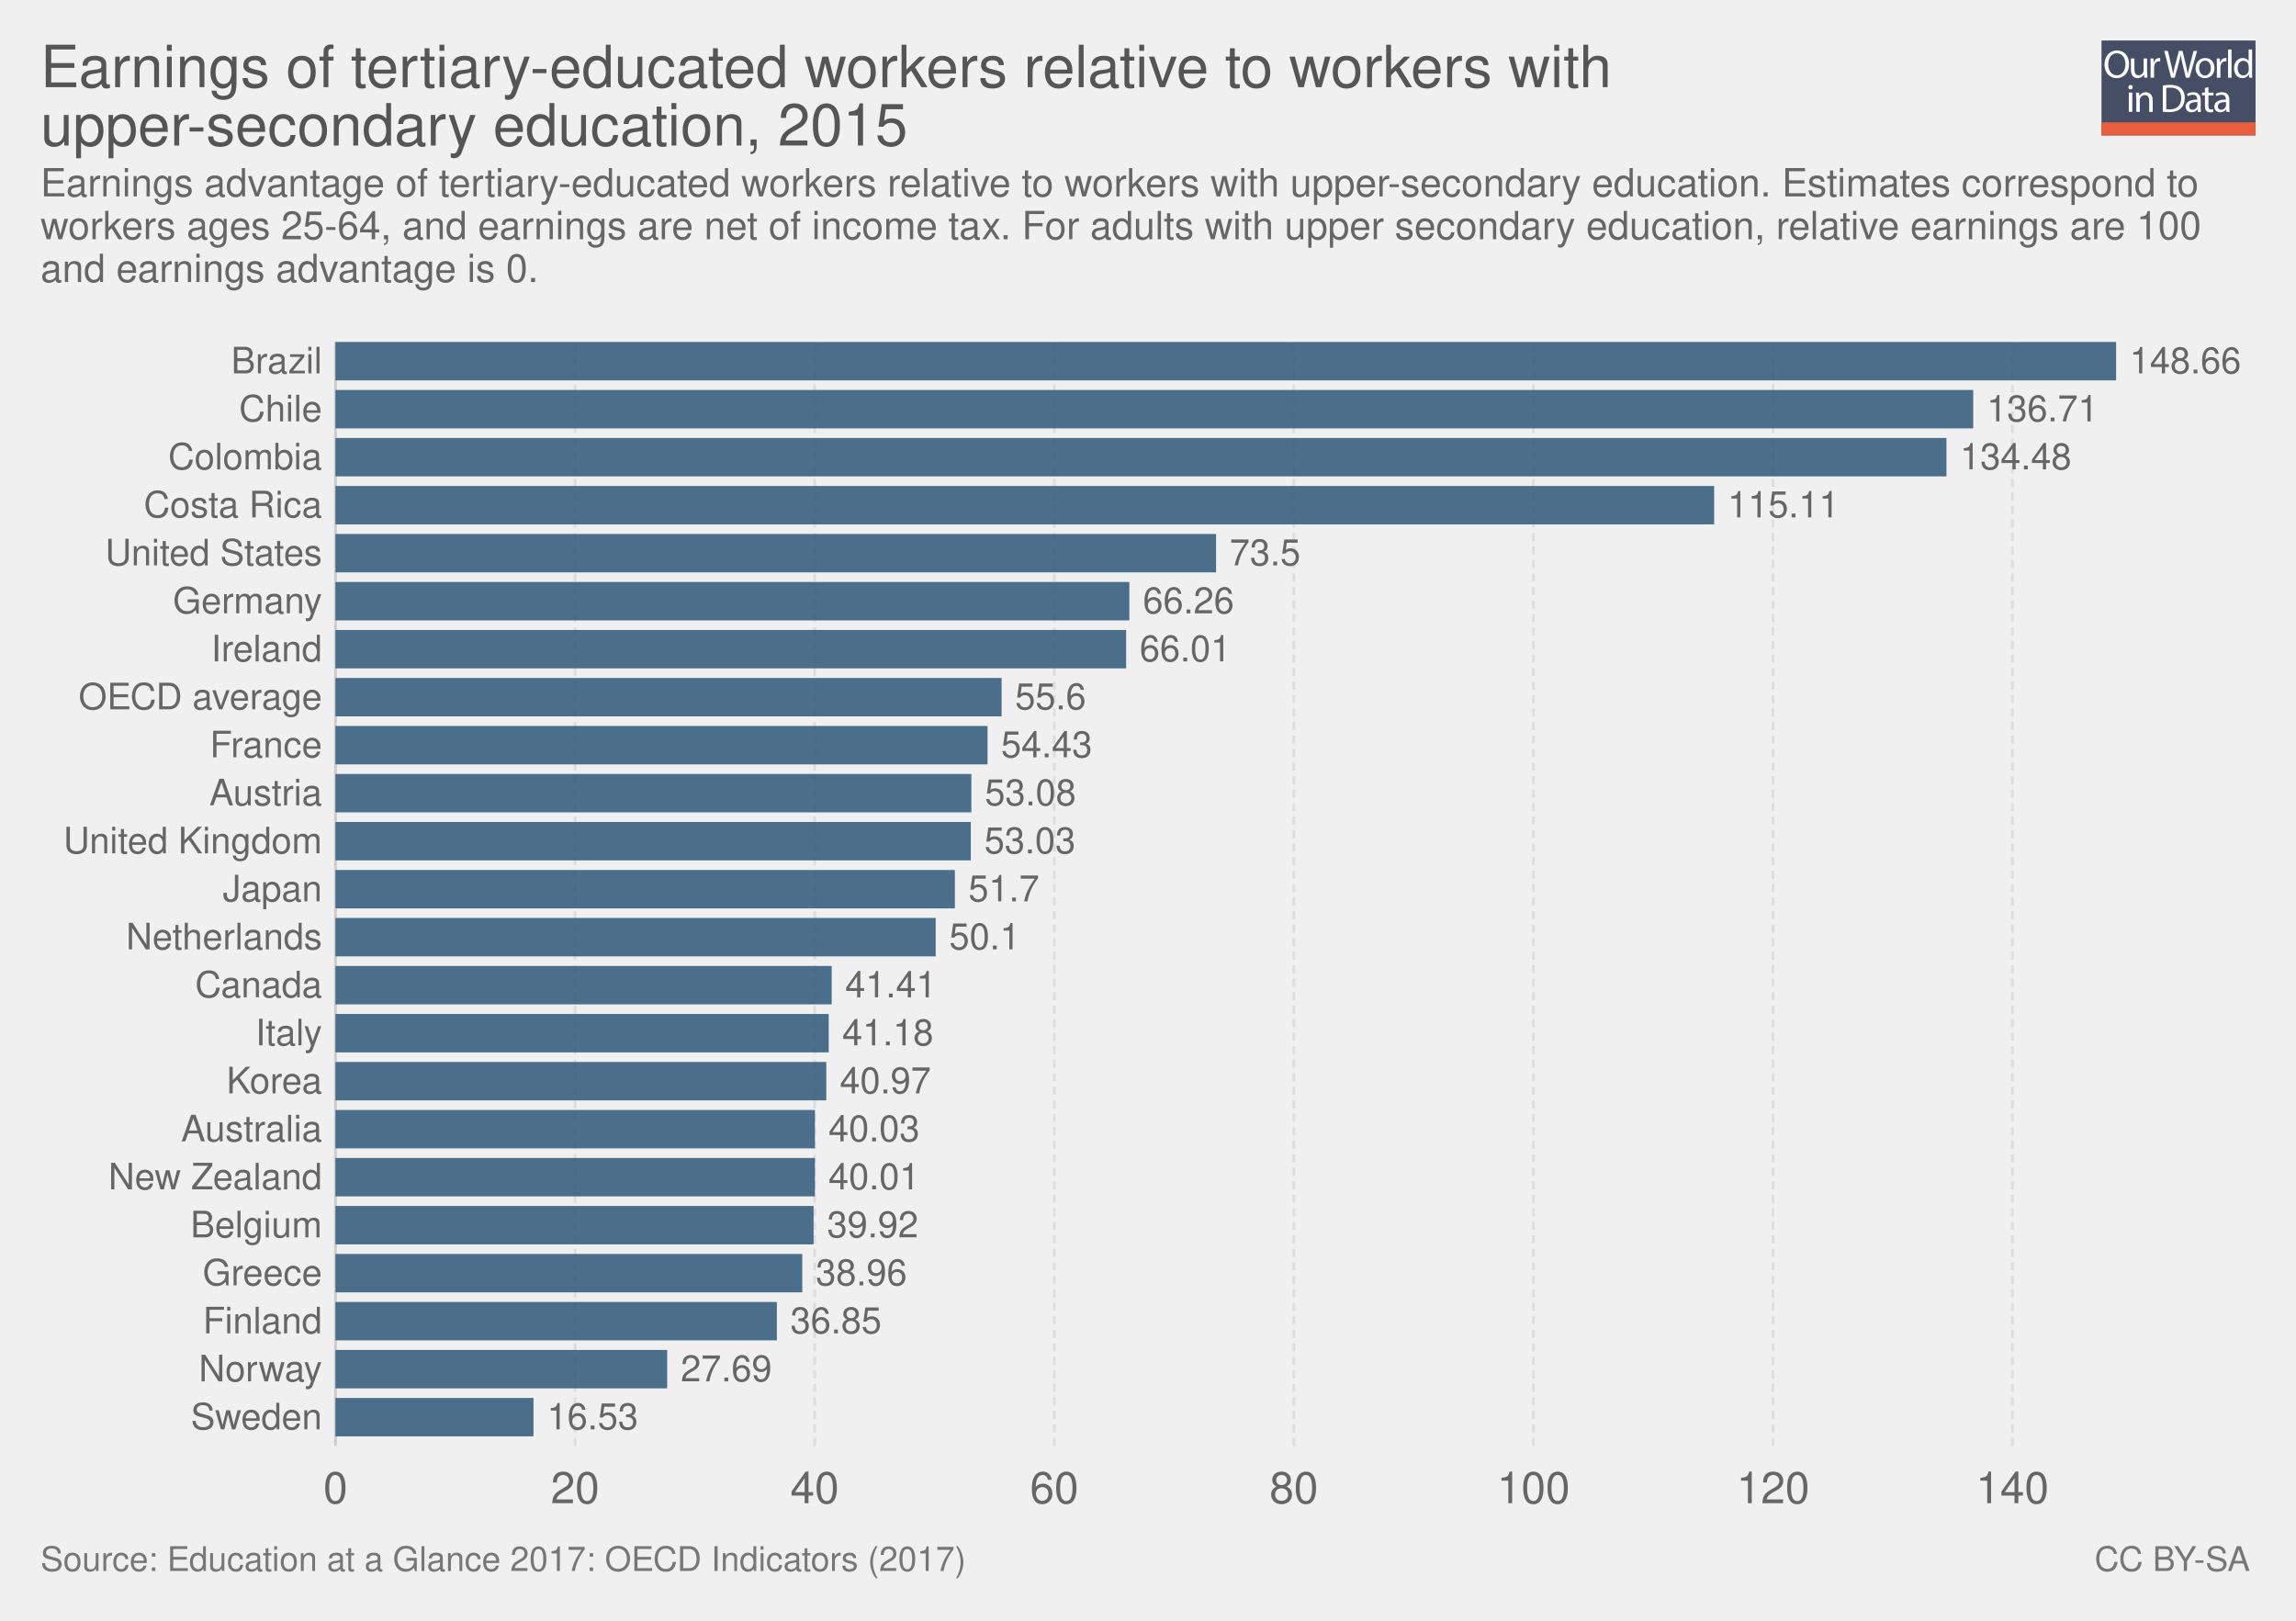
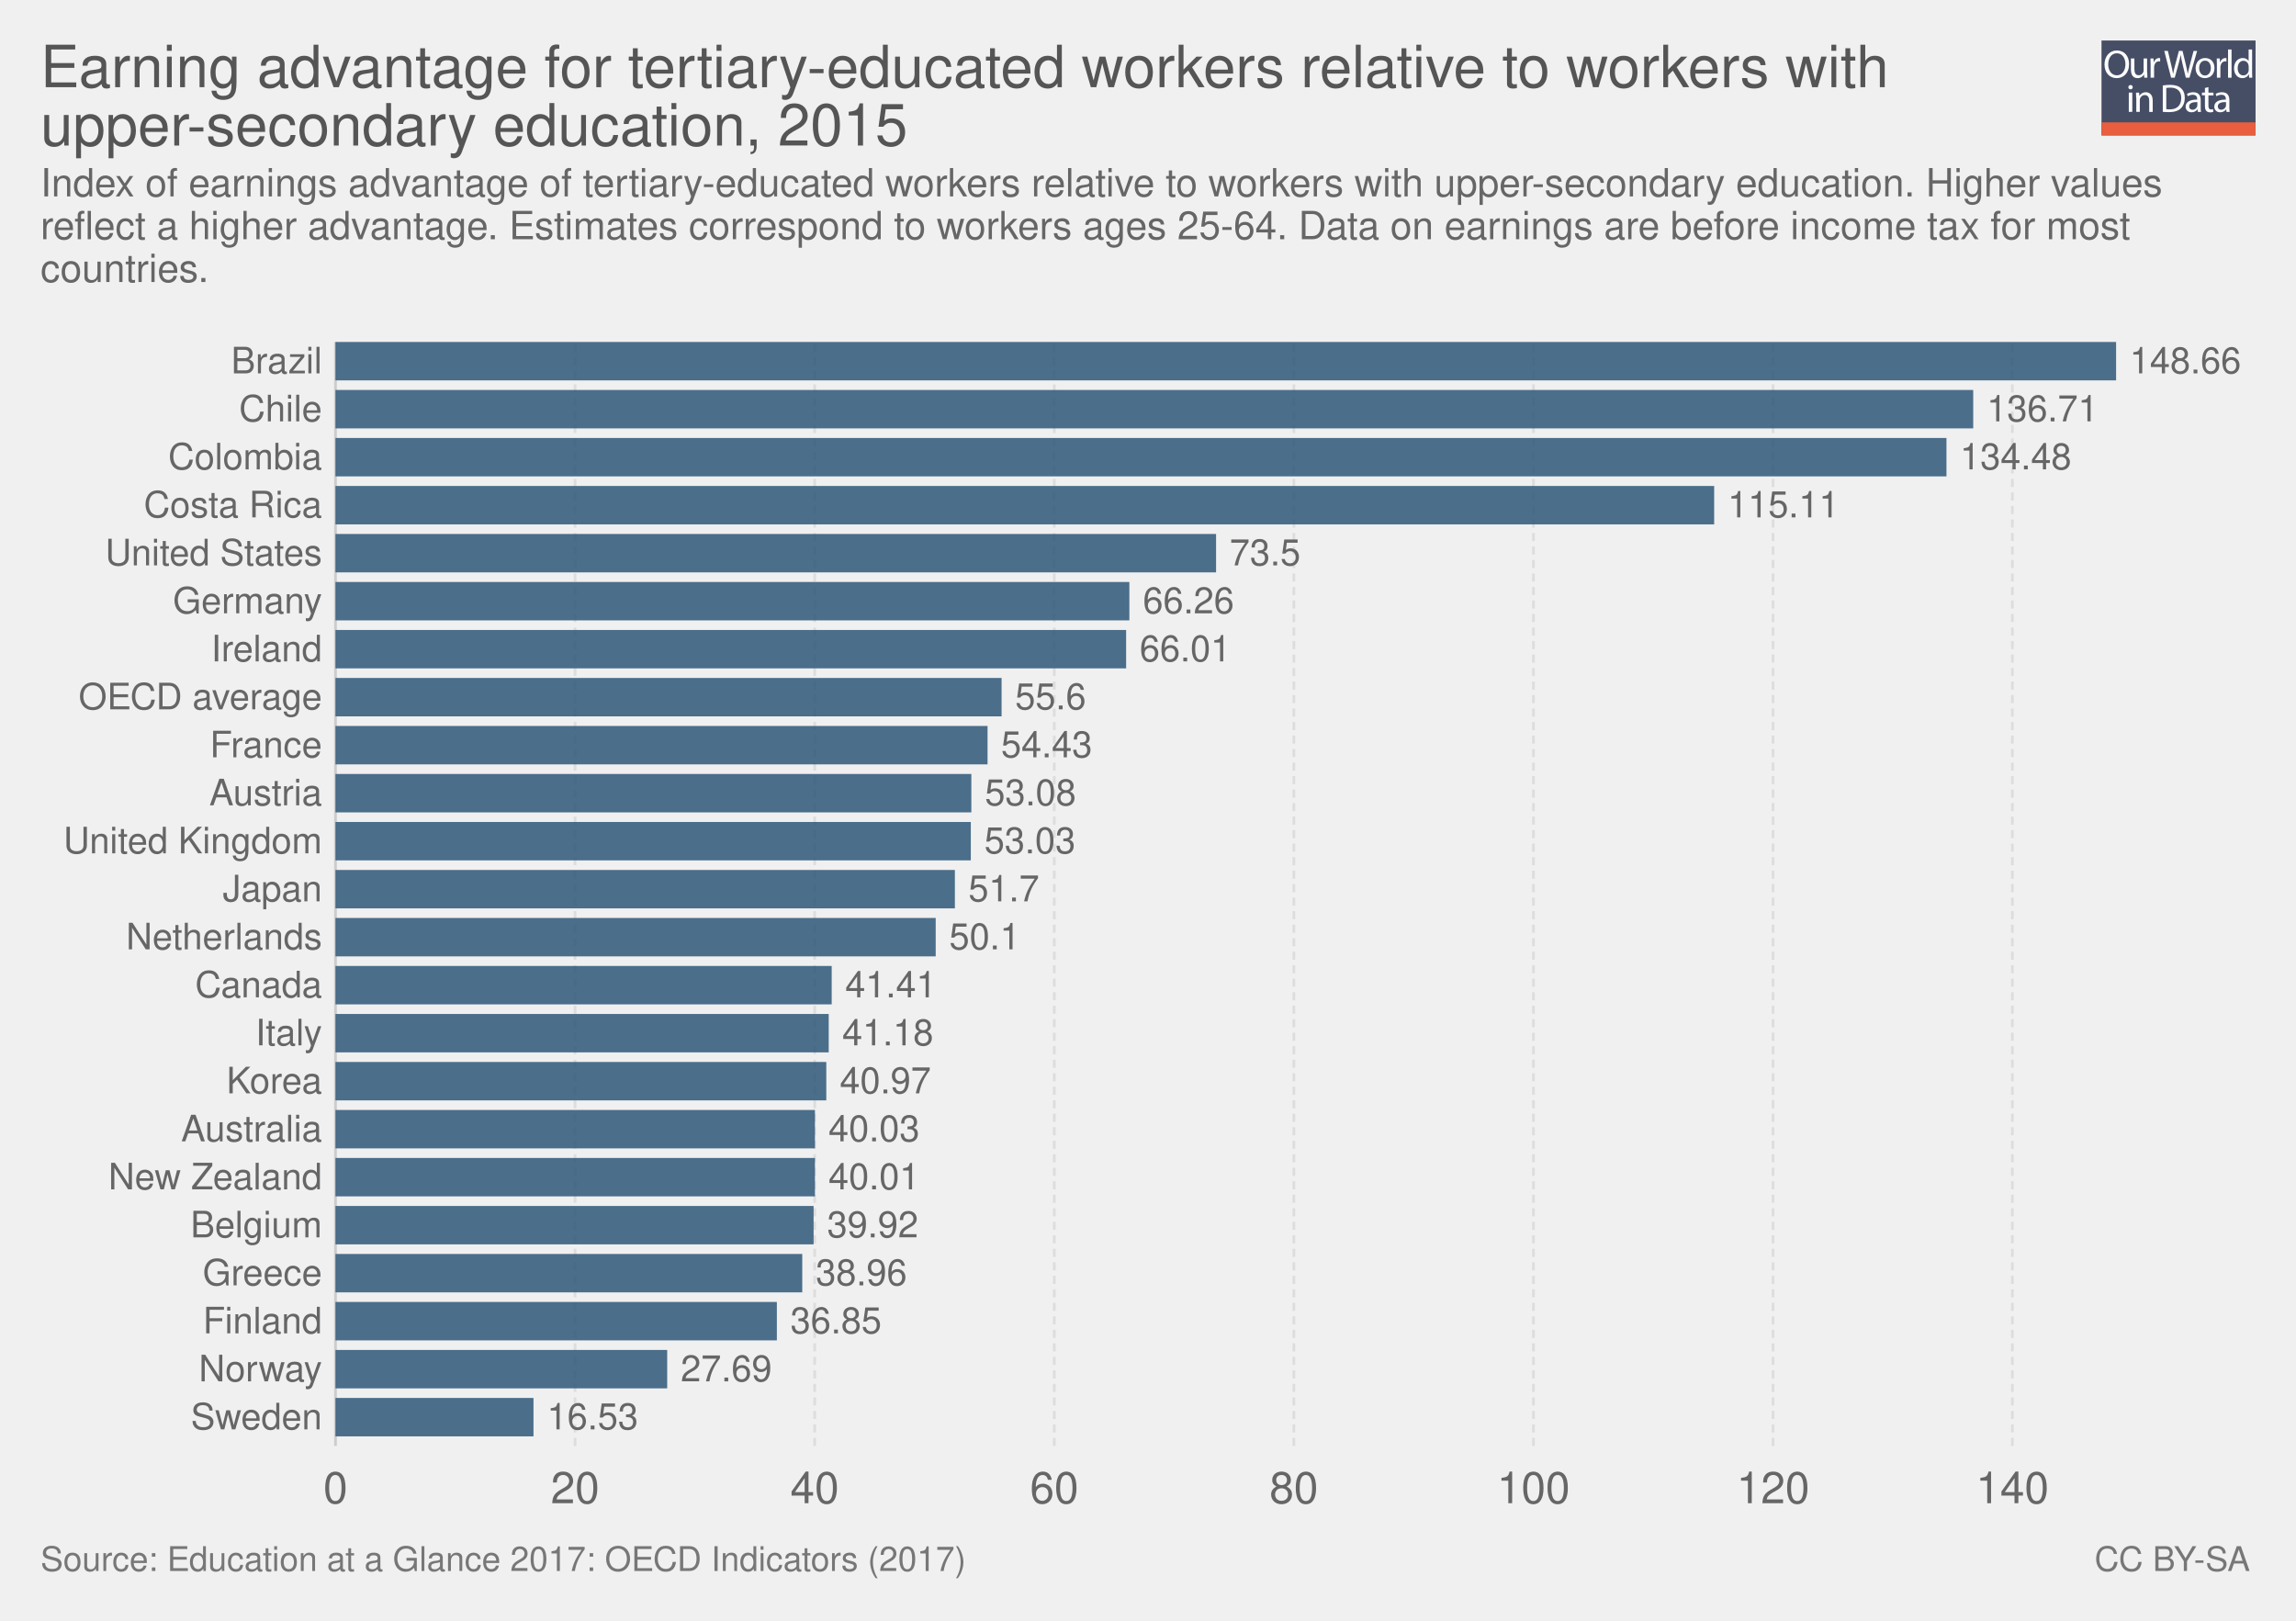
<svg xmlns="http://www.w3.org/2000/svg" xmlns:xlink="http://www.w3.org/1999/xlink" version="1.1" style="font-family: 'Helvetica Neue', Helvetica, Arial, sans-serif; font-size: 18px; background-color: white; text-rendering: optimizeLegibility; -webkit-font-smoothing: antialiased;" width="850" height="600">
  <g class="ChartTab">
    <g class="HeaderView">
      <g opacity="0.8" transform="translate(778, 15) scale(0.27)">
        <a xlink:href="https://ourworldindata.org" target="_blank">
          <g>
            <rect x="0" y="0" fill="#1B2543" width="211.2" height="130.1" />
            <rect x="0" y="112.2" fill="#E63912" width="211.2" height="17.9" />
            <g>
              <rect x="1.2" y="12.3" fill="none" width="210.2" height="99.2" />
              <path fill="#FFFFFF" d="M37.8,32.2c0,12.7-7.7,19.4-17.1,19.4c-9.7,0-16.6-7.5-16.6-18.7c0-11.7,7.3-19.3,17.1-19.3 C31.3,13.7,37.8,21.3,37.8,32.2z M9.2,32.8c0,7.9,4.3,14.9,11.8,14.9c7.5,0,11.8-6.9,11.8-15.3c0-7.3-3.8-14.9-11.8-14.9 C13.1,17.5,9.2,24.8,9.2,32.8z" />
              <path fill="#FFFFFF" d="M62.7,43.8c0,2.7,0.1,5.1,0.2,7.2h-4.3l-0.3-4.3h-0.1c-1.3,2.1-4,4.9-8.8,4.9c-4.2,0-9.1-2.3-9.1-11.6 V24.6h4.8v14.6c0,5,1.5,8.4,5.9,8.4c3.2,0,5.5-2.2,6.3-4.4c0.3-0.7,0.4-1.6,0.4-2.5V24.6h4.8V43.8z" />
              <path fill="#FFFFFF" d="M67.3,32.8c0-3.1-0.1-5.8-0.2-8.2h4.2l0.2,5.2h0.2c1.2-3.5,4.1-5.8,7.3-5.8c0.5,0,0.9,0.1,1.4,0.2v4.5 c-0.5-0.1-1-0.2-1.6-0.2c-3.4,0-5.8,2.6-6.5,6.2c-0.1,0.7-0.2,1.4-0.2,2.2V51h-4.8V32.8z" />
              <path fill="#FFFFFF" d="M95.4,51l-9.4-36.8h5l4.4,18.6c1.1,4.6,2.1,9.2,2.7,12.7h0.1c0.6-3.7,1.8-8,3-12.8l4.9-18.5h5l4.5,18.7 c1,4.4,2,8.7,2.6,12.6h0.1c0.8-4,1.8-8.1,3-12.7l4.9-18.5h4.9L120.6,51h-5L111,31.9c-1.1-4.7-1.9-8.3-2.4-12h-0.1 c-0.7,3.7-1.5,7.3-2.8,12L100.4,51H95.4z" />
              <path fill="#FFFFFF" d="M154.9,37.6c0,9.8-6.8,14-13.2,14c-7.2,0-12.7-5.2-12.7-13.6c0-8.8,5.8-14,13.1-14 C149.8,24,154.9,29.5,154.9,37.6z M133.9,37.9c0,5.8,3.3,10.1,8,10.1c4.6,0,8-4.3,8-10.3c0-4.5-2.2-10.1-7.9-10.1 C136.3,27.6,133.9,32.8,133.9,37.9z" />
              <path fill="#FFFFFF" d="M158.2,32.8c0-3.1-0.1-5.8-0.2-8.2h4.2l0.2,5.2h0.2c1.2-3.5,4.1-5.8,7.3-5.8c0.5,0,0.9,0.1,1.4,0.2v4.5 c-0.5-0.1-1-0.2-1.6-0.2c-3.4,0-5.8,2.6-6.5,6.2c-0.1,0.7-0.2,1.4-0.2,2.2V51h-4.8V32.8z" />
              <path fill="#FFFFFF" d="M173.5,12.3h4.8V51h-4.8V12.3z" />
              <path fill="#FFFFFF" d="M206.5,12.3v31.9c0,2.3,0.1,5,0.2,6.8h-4.3l-0.2-4.6H202c-1.5,2.9-4.7,5.2-9,5.2 c-6.4,0-11.3-5.4-11.3-13.4c-0.1-8.8,5.4-14.2,11.9-14.2c4,0,6.8,1.9,8,4h0.1V12.3H206.5z M201.7,35.4c0-0.6-0.1-1.4-0.2-2 c-0.7-3.1-3.3-5.6-6.9-5.6c-5,0-7.9,4.4-7.9,10.2c0,5.3,2.6,9.8,7.8,9.8c3.2,0,6.2-2.1,7.1-5.7c0.2-0.7,0.2-1.3,0.2-2.1V35.4z" />
              <path fill="#FFFFFF" d="M42.8,64c0.1,1.6-1.1,2.9-3.1,2.9c-1.7,0-2.9-1.3-2.9-2.9c0-1.7,1.3-3,3-3C41.7,61,42.8,62.3,42.8,64z M37.4,97.8V71.4h4.8v26.4H37.4z" />
              <path fill="#FFFFFF" d="M47.5,78.6c0-2.7-0.1-5-0.2-7.1h4.3l0.3,4.4h0.1c1.3-2.5,4.4-5,8.8-5c3.7,0,9.4,2.2,9.4,11.2v15.8h-4.8 V82.6c0-4.3-1.6-7.8-6.1-7.8c-3.2,0-5.6,2.2-6.5,4.9c-0.2,0.6-0.3,1.4-0.3,2.2v15.9h-4.8V78.6z" />
              <path fill="#FFFFFF" d="M84,61.6c2.9-0.4,6.3-0.8,10.1-0.8c6.8,0,11.7,1.6,14.9,4.6c3.3,3,5.2,7.3,5.2,13.2c0,6-1.9,10.9-5.3,14.3 c-3.4,3.4-9.1,5.3-16.3,5.3c-3.4,0-6.2-0.2-8.6-0.4V61.6z M88.8,94.1c1.2,0.2,3,0.3,4.8,0.3c10.2,0,15.7-5.7,15.7-15.6 c0.1-8.7-4.9-14.2-14.9-14.2c-2.5,0-4.3,0.2-5.6,0.5V94.1z" />
              <path fill="#FFFFFF" d="M132.1,97.8l-0.4-3.3h-0.2c-1.5,2.1-4.3,3.9-8.1,3.9c-5.4,0-8.1-3.8-8.1-7.6c0-6.4,5.7-9.9,15.9-9.8v-0.5 c0-2.2-0.6-6.1-6-6.1c-2.5,0-5,0.8-6.9,2l-1.1-3.2c2.2-1.4,5.4-2.3,8.7-2.3c8.1,0,10.1,5.5,10.1,10.8v9.9c0,2.3,0.1,4.5,0.4,6.3 H132.1z M131.4,84.4c-5.3-0.1-11.2,0.8-11.2,5.9c0,3.1,2.1,4.6,4.5,4.6c3.4,0,5.6-2.2,6.4-4.4c0.2-0.5,0.3-1,0.3-1.5V84.4z" />
              <path fill="#FFFFFF" d="M146.6,63.9v7.6h6.9v3.7h-6.9v14.2c0,3.3,0.9,5.1,3.6,5.1c1.3,0,2.2-0.2,2.8-0.3l0.2,3.6 c-0.9,0.4-2.4,0.7-4.3,0.7c-2.2,0-4-0.7-5.2-2c-1.4-1.4-1.9-3.8-1.9-6.9V75.1h-4.1v-3.7h4.1v-6.3L146.6,63.9z" />
              <path fill="#FFFFFF" d="M171.4,97.8l-0.4-3.3h-0.2c-1.5,2.1-4.3,3.9-8.1,3.9c-5.4,0-8.1-3.8-8.1-7.6c0-6.4,5.7-9.9,15.9-9.8v-0.5 c0-2.2-0.6-6.1-6-6.1c-2.5,0-5,0.8-6.9,2l-1.1-3.2c2.2-1.4,5.4-2.3,8.7-2.3c8.1,0,10.1,5.5,10.1,10.8v9.9c0,2.3,0.1,4.5,0.4,6.3 H171.4z M170.7,84.4c-5.3-0.1-11.2,0.8-11.2,5.9c0,3.1,2.1,4.6,4.5,4.6c3.4,0,5.6-2.2,6.4-4.4c0.2-0.5,0.3-1,0.3-1.5V84.4z" />
            </g>
          </g>
        </a>
      </g>
      <a href="https://ourworldindata.org/grapher/earnings-of-tertiary-educated-workers-relative-to-workers-with-upper-secondary-education" target="_blank">
        <text font-size="21.60" x="15.0" y="32.3" fill="#555">
-           <tspan x="15" y="32.28">Earnings of tertiary-educated workers relative to workers with</tspan>
+           <tspan x="15" y="32.28">Earning advantage for tertiary-educated workers relative to workers with</tspan>
          <tspan x="15" y="53.88">upper-secondary education, 2015</tspan>
        </text>
      </a>
      <text font-size="14.40" x="15.0" y="72.7" fill="#666">
-         <tspan x="15" y="72.72">Earnings advantage of tertiary-educated workers relative to workers with upper-secondary education. Estimates correspond to</tspan>
-         <tspan x="15" y="88.56">workers ages 25-64, and earnings are net of income tax. For adults with upper secondary education, relative earnings are 100</tspan>
-         <tspan x="15" y="104.4">and earnings advantage is 0.</tspan>
+         <tspan x="15" y="72.72">Index of earnings advantage of tertiary-educated workers relative to workers with upper-secondary education. Higher values</tspan>
+         <tspan x="15" y="88.56">reflect a higher advantage.  Estimates correspond to workers ages 25-64. Data on earnings are before income tax for most</tspan>
+         <tspan x="15" y="104.4">countries.</tspan>
      </text>
    </g>
    <g class="DiscreteBarChart">
      <rect x="15" y="126.6" width="810" height="429.9" opacity="0" fill="rgba(255,255,255,0)" />
      <g class="HorizontalAxis">
        <text x="124.2" y="556.5" fill="#666" text-anchor="middle" font-size="16.2">0</text>
        <text x="212.9" y="556.5" fill="#666" text-anchor="middle" font-size="16.2">20</text>
        <text x="301.6" y="556.5" fill="#666" text-anchor="middle" font-size="16.2">40</text>
        <text x="390.3" y="556.5" fill="#666" text-anchor="middle" font-size="16.2">60</text>
        <text x="479" y="556.5" fill="#666" text-anchor="middle" font-size="16.2">80</text>
        <text x="567.7" y="556.5" fill="#666" text-anchor="middle" font-size="16.2">100</text>
        <text x="656.4" y="556.5" fill="#666" text-anchor="middle" font-size="16.2">120</text>
        <text x="745" y="556.5" fill="#666" text-anchor="middle" font-size="16.2">140</text>
      </g>
      <g class="AxisGridLines">
        <line x1="124.2" y1="535.30" x2="124.2" y2="126.60" stroke="#ccc" />
        <line x1="212.9" y1="535.30" x2="212.9" y2="126.60" stroke="#ddd" stroke-dasharray="3,2" />
        <line x1="301.6" y1="535.30" x2="301.6" y2="126.60" stroke="#ddd" stroke-dasharray="3,2" />
        <line x1="390.3" y1="535.30" x2="390.3" y2="126.60" stroke="#ddd" stroke-dasharray="3,2" />
        <line x1="479" y1="535.30" x2="479" y2="126.60" stroke="#ddd" stroke-dasharray="3,2" />
        <line x1="567.7" y1="535.30" x2="567.7" y2="126.60" stroke="#ddd" stroke-dasharray="3,2" />
        <line x1="656.4" y1="535.30" x2="656.4" y2="126.60" stroke="#ddd" stroke-dasharray="3,2" />
        <line x1="745" y1="535.30" x2="745" y2="126.60" stroke="#ddd" stroke-dasharray="3,2" />
      </g>
      <g class="bar">
        <text x="119.242" y="133.708" fill="#666" dominant-baseline="middle" text-anchor="end" font-size="13.5">Brazil</text>
        <rect x="124.2" y="126.6" width="659.2" height="14.216" fill="#2E5778" opacity="0.85" />
        <text x="788.4" y="133.708" fill="#666" dominant-baseline="middle" text-anchor="start" font-size="13.5">148.66</text>
      </g>
      <g class="bar">
        <text x="119.242" y="151.477" fill="#666" dominant-baseline="middle" text-anchor="end" font-size="13.5">Chile</text>
        <rect x="124.2" y="144.37" width="606.3" height="14.216" fill="#2E5778" opacity="0.85" />
        <text x="735.5" y="151.477" fill="#666" dominant-baseline="middle" text-anchor="start" font-size="13.5">136.71</text>
      </g>
      <g class="bar">
        <text x="119.242" y="169.247" fill="#666" dominant-baseline="middle" text-anchor="end" font-size="13.5">Colombia</text>
        <rect x="124.2" y="162.139" width="596.4" height="14.216" fill="#2E5778" opacity="0.85" />
        <text x="725.6" y="169.247" fill="#666" dominant-baseline="middle" text-anchor="start" font-size="13.5">134.48</text>
      </g>
      <g class="bar">
        <text x="119.242" y="187.017" fill="#666" dominant-baseline="middle" text-anchor="end" font-size="13.5">Costa Rica</text>
        <rect x="124.2" y="179.909" width="510.4" height="14.216" fill="#2E5778" opacity="0.85" />
        <text x="639.6" y="187.017" fill="#666" dominant-baseline="middle" text-anchor="start" font-size="13.5">115.11</text>
      </g>
      <g class="bar">
        <text x="119.242" y="204.786" fill="#666" dominant-baseline="middle" text-anchor="end" font-size="13.5">United States</text>
        <rect x="124.2" y="197.678" width="326" height="14.216" fill="#2E5778" opacity="0.85" />
        <text x="455.2" y="204.786" fill="#666" dominant-baseline="middle" text-anchor="start" font-size="13.5">73.5</text>
      </g>
      <g class="bar">
        <text x="119.242" y="222.556" fill="#666" dominant-baseline="middle" text-anchor="end" font-size="13.5">Germany</text>
        <rect x="124.2" y="215.448" width="293.9" height="14.216" fill="#2E5778" opacity="0.85" />
        <text x="423.1" y="222.556" fill="#666" dominant-baseline="middle" text-anchor="start" font-size="13.5">66.26</text>
      </g>
      <g class="bar">
        <text x="119.242" y="240.325" fill="#666" dominant-baseline="middle" text-anchor="end" font-size="13.5">Ireland</text>
        <rect x="124.2" y="233.217" width="292.7" height="14.216" fill="#2E5778" opacity="0.85" />
        <text x="421.9" y="240.325" fill="#666" dominant-baseline="middle" text-anchor="start" font-size="13.5">66.01</text>
      </g>
      <g class="bar">
        <text x="119.242" y="258.095" fill="#666" dominant-baseline="middle" text-anchor="end" font-size="13.5">OECD average</text>
        <rect x="124.2" y="250.987" width="246.6" height="14.216" fill="#2E5778" opacity="0.85" />
        <text x="375.8" y="258.095" fill="#666" dominant-baseline="middle" text-anchor="start" font-size="13.5">55.6</text>
      </g>
      <g class="bar">
        <text x="119.242" y="275.864" fill="#666" dominant-baseline="middle" text-anchor="end" font-size="13.5">France</text>
        <rect x="124.2" y="268.757" width="241.4" height="14.216" fill="#2E5778" opacity="0.85" />
        <text x="370.6" y="275.864" fill="#666" dominant-baseline="middle" text-anchor="start" font-size="13.5">54.43</text>
      </g>
      <g class="bar">
        <text x="119.242" y="293.634" fill="#666" dominant-baseline="middle" text-anchor="end" font-size="13.5">Austria</text>
        <rect x="124.2" y="286.526" width="235.4" height="14.216" fill="#2E5778" opacity="0.85" />
        <text x="364.6" y="293.634" fill="#666" dominant-baseline="middle" text-anchor="start" font-size="13.5">53.08</text>
      </g>
      <g class="bar">
        <text x="119.242" y="311.403" fill="#666" dominant-baseline="middle" text-anchor="end" font-size="13.5">United Kingdom</text>
        <rect x="124.2" y="304.296" width="235.2" height="14.216" fill="#2E5778" opacity="0.85" />
        <text x="364.4" y="311.403" fill="#666" dominant-baseline="middle" text-anchor="start" font-size="13.5">53.03</text>
      </g>
      <g class="bar">
        <text x="119.242" y="329.173" fill="#666" dominant-baseline="middle" text-anchor="end" font-size="13.5">Japan</text>
        <rect x="124.2" y="322.065" width="229.3" height="14.216" fill="#2E5778" opacity="0.85" />
        <text x="358.5" y="329.173" fill="#666" dominant-baseline="middle" text-anchor="start" font-size="13.5">51.7</text>
      </g>
      <g class="bar">
        <text x="119.242" y="346.943" fill="#666" dominant-baseline="middle" text-anchor="end" font-size="13.5">Netherlands</text>
        <rect x="124.2" y="339.835" width="222.2" height="14.216" fill="#2E5778" opacity="0.85" />
        <text x="351.4" y="346.943" fill="#666" dominant-baseline="middle" text-anchor="start" font-size="13.5">50.1</text>
      </g>
      <g class="bar">
        <text x="119.242" y="364.712" fill="#666" dominant-baseline="middle" text-anchor="end" font-size="13.5">Canada</text>
        <rect x="124.2" y="357.604" width="183.7" height="14.216" fill="#2E5778" opacity="0.85" />
        <text x="312.9" y="364.712" fill="#666" dominant-baseline="middle" text-anchor="start" font-size="13.5">41.41</text>
      </g>
      <g class="bar">
        <text x="119.242" y="382.482" fill="#666" dominant-baseline="middle" text-anchor="end" font-size="13.5">Italy</text>
        <rect x="124.2" y="375.374" width="182.6" height="14.216" fill="#2E5778" opacity="0.85" />
        <text x="311.8" y="382.482" fill="#666" dominant-baseline="middle" text-anchor="start" font-size="13.5">41.18</text>
      </g>
      <g class="bar">
        <text x="119.242" y="400.251" fill="#666" dominant-baseline="middle" text-anchor="end" font-size="13.5">Korea</text>
        <rect x="124.2" y="393.143" width="181.7" height="14.216" fill="#2E5778" opacity="0.85" />
        <text x="310.9" y="400.251" fill="#666" dominant-baseline="middle" text-anchor="start" font-size="13.5">40.97</text>
      </g>
      <g class="bar">
        <text x="119.242" y="418.021" fill="#666" dominant-baseline="middle" text-anchor="end" font-size="13.5">Australia</text>
        <rect x="124.2" y="410.913" width="177.5" height="14.216" fill="#2E5778" opacity="0.85" />
        <text x="306.7" y="418.021" fill="#666" dominant-baseline="middle" text-anchor="start" font-size="13.5">40.03</text>
      </g>
      <g class="bar">
        <text x="119.242" y="435.79" fill="#666" dominant-baseline="middle" text-anchor="end" font-size="13.5">New Zealand</text>
        <rect x="124.2" y="428.683" width="177.5" height="14.216" fill="#2E5778" opacity="0.85" />
        <text x="306.7" y="435.79" fill="#666" dominant-baseline="middle" text-anchor="start" font-size="13.5">40.01</text>
      </g>
      <g class="bar">
        <text x="119.242" y="453.56" fill="#666" dominant-baseline="middle" text-anchor="end" font-size="13.5">Belgium</text>
        <rect x="124.2" y="446.452" width="177" height="14.216" fill="#2E5778" opacity="0.85" />
        <text x="306.2" y="453.56" fill="#666" dominant-baseline="middle" text-anchor="start" font-size="13.5">39.92</text>
      </g>
      <g class="bar">
        <text x="119.242" y="471.33" fill="#666" dominant-baseline="middle" text-anchor="end" font-size="13.5">Greece</text>
        <rect x="124.2" y="464.222" width="172.8" height="14.216" fill="#2E5778" opacity="0.85" />
        <text x="302" y="471.33" fill="#666" dominant-baseline="middle" text-anchor="start" font-size="13.5">38.96</text>
      </g>
      <g class="bar">
        <text x="119.242" y="489.099" fill="#666" dominant-baseline="middle" text-anchor="end" font-size="13.5">Finland</text>
        <rect x="124.2" y="481.991" width="163.4" height="14.216" fill="#2E5778" opacity="0.85" />
        <text x="292.6" y="489.099" fill="#666" dominant-baseline="middle" text-anchor="start" font-size="13.5">36.85</text>
      </g>
      <g class="bar">
        <text x="119.242" y="506.869" fill="#666" dominant-baseline="middle" text-anchor="end" font-size="13.5">Norway</text>
        <rect x="124.2" y="499.761" width="122.8" height="14.216" fill="#2E5778" opacity="0.85" />
        <text x="252" y="506.869" fill="#666" dominant-baseline="middle" text-anchor="start" font-size="13.5">27.69</text>
      </g>
      <g class="bar">
        <text x="119.242" y="524.638" fill="#666" dominant-baseline="middle" text-anchor="end" font-size="13.5">Sweden</text>
        <rect x="124.2" y="517.53" width="73.3" height="14.216" fill="#2E5778" opacity="0.85" />
        <text x="202.5" y="524.638" fill="#666" dominant-baseline="middle" text-anchor="start" font-size="13.5">16.53</text>
      </g>
    </g>
    <g style="fill: #777;" class="SourcesFooter">
      <g style="fill: #777;" class="clickable">
        <text font-size="12.60" x="15.0" y="581.6">
          <tspan x="15" y="581.58">Source: Education at a Glance 2017: OECD Indicators (2017)</tspan>
        </text>
      </g>
      <text font-size="12.60" x="775.4" y="581.6">
        <tspan x="775.402" y="581.58">
          <a style="fill: #777;" class="cclogo" href="http://creativecommons.org/licenses/by-sa/4.0/deed.en_US" target="_blank">CC BY-SA</a>
        </tspan>
      </text>
    </g>
  </g>
</svg>
